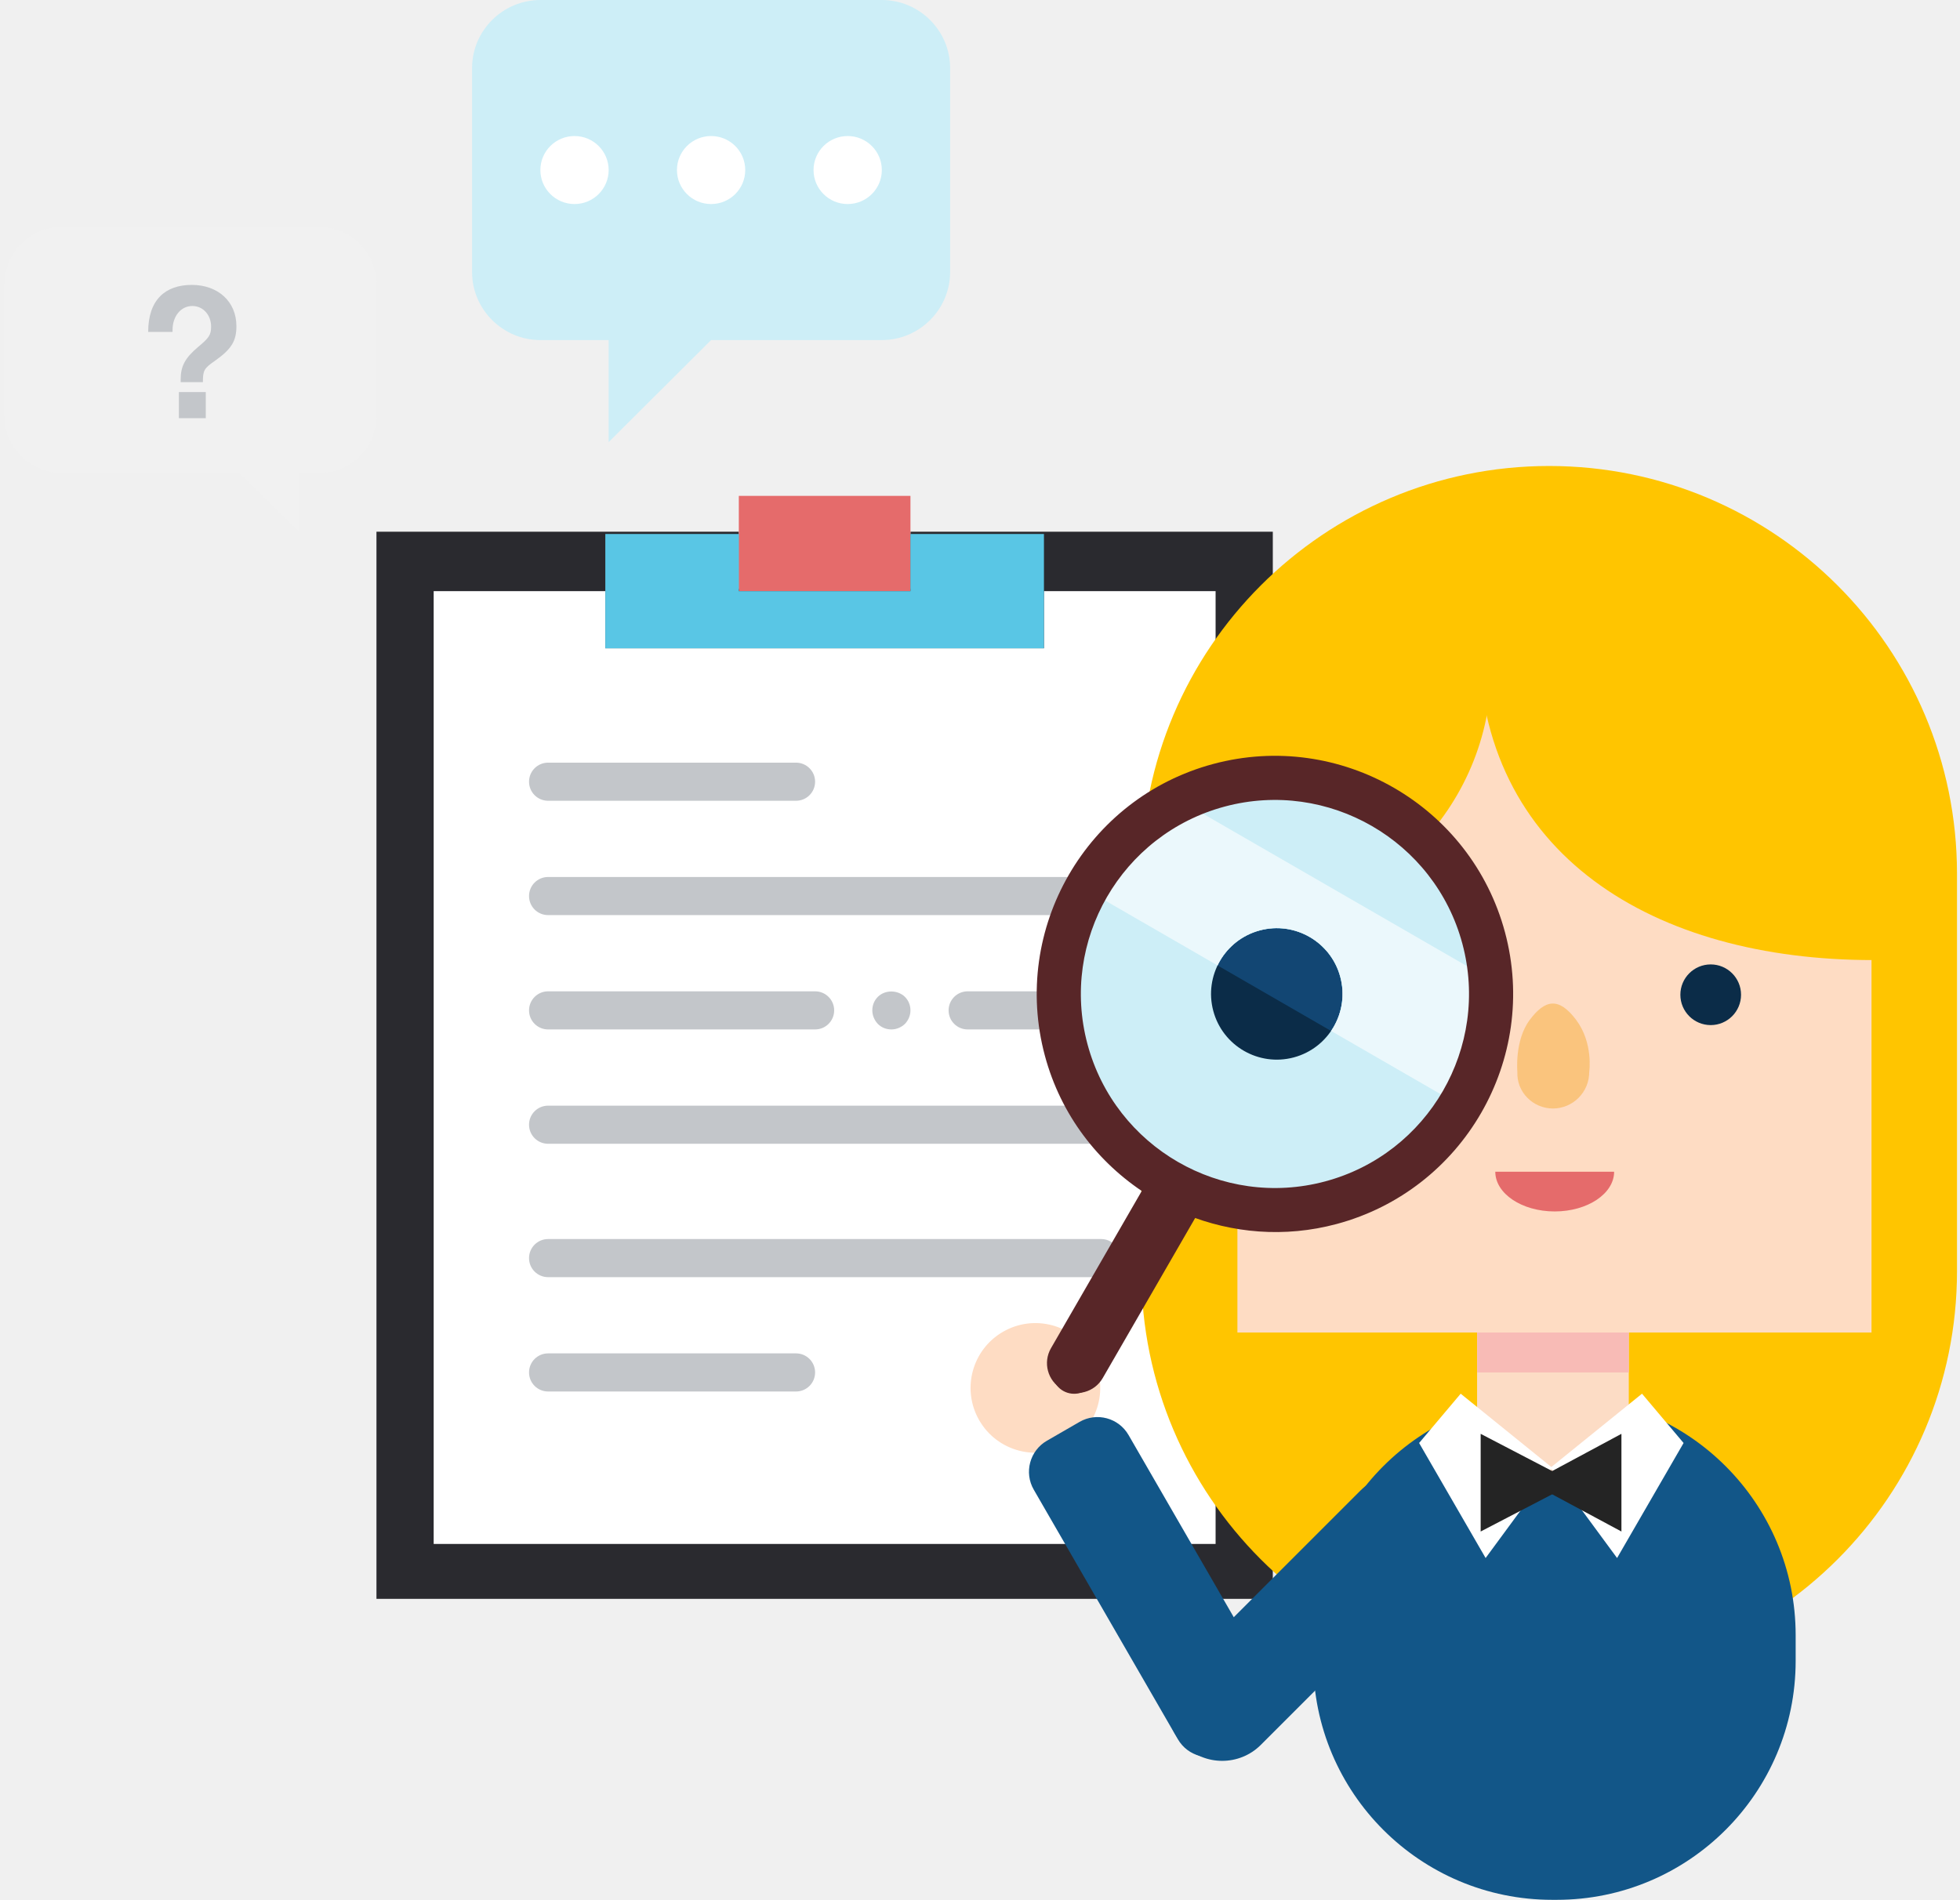
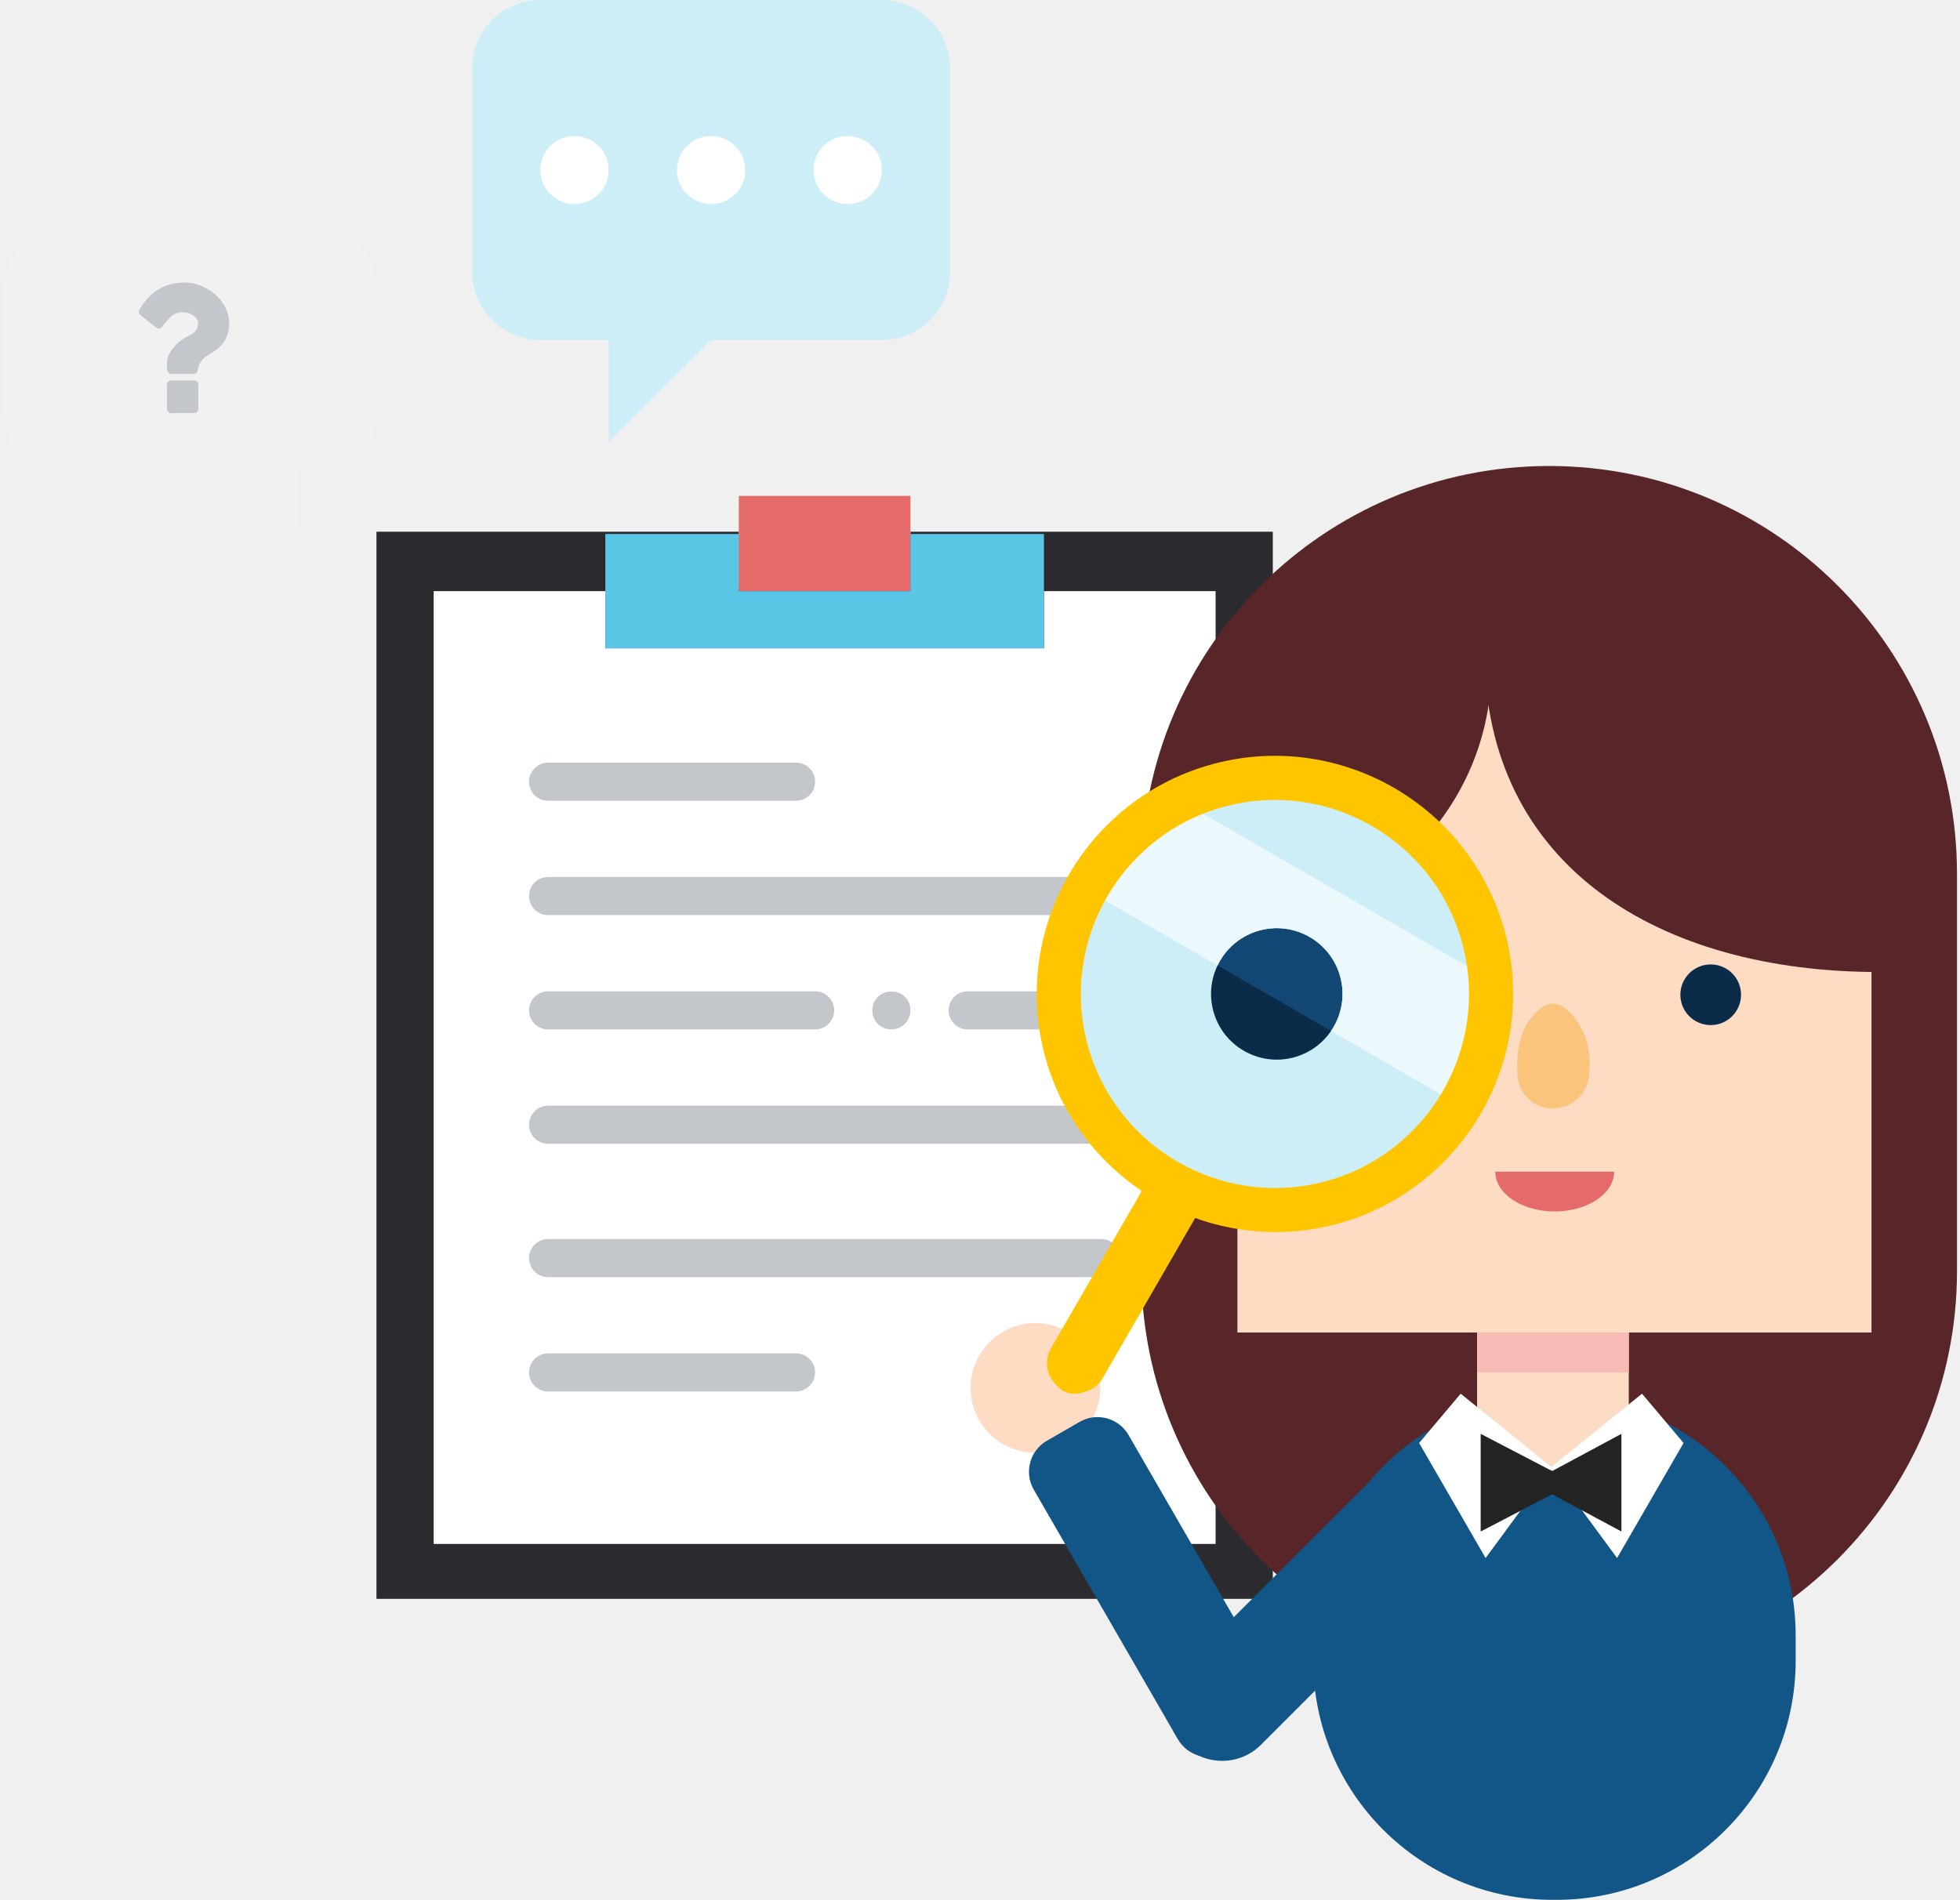
<svg xmlns="http://www.w3.org/2000/svg" width="328px" height="318px" viewBox="0 0 328 318" version="1.1">
  <defs />
  <g id="合作流程" stroke="none" stroke-width="1" fill="none" fill-rule="evenodd">
-     <g id="process-1">
-       <g id="Notes" transform="translate(63, 83)">
-         <polyline id="Fill-37" fill="#2A2A2F" points="102.128 6 89.362 6 89.362 15.569 60.638 15.569 60.638 6 0 6 0 184.621 150 184.621 150 6 102.128 6" />
-         <polygon id="Fill-38" fill="#E56B6B" points="60.638 0 89.362 0 89.362 15.948 60.638 15.948" />
-         <polyline id="Fill-39" fill="#FFFFFF" points="111.702 15.948 111.702 25.517 38.298 25.517 38.298 15.948 9.574 15.948 9.574 175.431 140.426 175.431 140.426 15.948 111.702 15.948" />
-         <polyline id="Fill-40" fill="#59C6E5" points="89.362 6.379 89.362 15.948 60.638 15.948 60.638 6.379 38.298 6.379 38.298 25.517 111.702 25.517 111.702 6.379 89.362 6.379" />
-         <g id="line" transform="translate(25.5132, 44.38242)" fill="#C3C6CA">
-           <path d="M44.7,6.652 L3.21,6.652 C1.445,6.652 0.019,5.226 0.019,3.462 C0.019,1.702 1.445,0.273 3.21,0.273 L44.7,0.273 C46.464,0.273 47.891,1.702 47.891,3.462 C47.891,5.226 46.464,6.652 44.7,6.652" id="Fill-41" />
-           <path d="M44.7,105.531 L3.21,105.531 C1.445,105.531 0.019,104.106 0.019,102.342 C0.019,100.578 1.445,99.152 3.21,99.152 L44.7,99.152 C46.464,99.152 47.891,100.578 47.891,102.342 C47.891,104.106 46.464,105.531 44.7,105.531" id="Fill-42" />
-           <path d="M95.763,25.79 L3.21,25.79 C1.445,25.79 0.019,24.364 0.019,22.6 C0.019,20.84 1.445,19.411 3.21,19.411 L95.763,19.411 C97.528,19.411 98.955,20.84 98.955,22.6 C98.955,24.364 97.528,25.79 95.763,25.79" id="Fill-43" />
-           <path d="M95.763,64.066 L3.21,64.066 C1.445,64.066 0.019,62.64 0.019,60.876 C0.019,59.116 1.445,57.687 3.21,57.687 L95.763,57.687 C97.528,57.687 98.955,59.116 98.955,60.876 C98.955,62.64 97.528,64.066 95.763,64.066" id="Fill-44" />
-           <path d="M95.763,86.393 L3.21,86.393 C1.445,86.393 0.019,84.968 0.019,83.204 C0.019,81.44 1.445,80.014 3.21,80.014 L95.763,80.014 C97.528,80.014 98.955,81.44 98.955,83.204 C98.955,84.968 97.528,86.393 95.763,86.393" id="Fill-45" />
-           <path d="M47.891,44.928 L3.21,44.928 C1.445,44.928 0.019,43.502 0.019,41.738 C0.019,39.978 1.445,38.549 3.21,38.549 L47.891,38.549 C49.656,38.549 51.083,39.978 51.083,41.738 C51.083,43.502 49.656,44.928 47.891,44.928" id="Fill-46" />
-           <path d="M95.763,44.928 L73.423,44.928 C71.658,44.928 70.231,43.502 70.231,41.738 C70.231,39.978 71.658,38.549 73.423,38.549 L95.763,38.549 C97.528,38.549 98.955,39.978 98.955,41.738 C98.955,43.502 97.528,44.928 95.763,44.928" id="Fill-47" />
-           <path d="M60.657,44.928 C59.792,44.928 58.994,44.609 58.391,44.003 C57.813,43.397 57.466,42.568 57.466,41.738 C57.466,40.877 57.785,40.08 58.391,39.474 C59.604,38.262 61.71,38.293 62.923,39.474 C63.526,40.08 63.849,40.877 63.849,41.738 C63.849,42.599 63.497,43.397 62.923,44.003 C62.313,44.577 61.516,44.928 60.657,44.928" id="Fill-48" />
-         </g>
-       </g>
-       <g id="girl" transform="translate(158, 78)">
-         <g id="miss" transform="translate(33, 0)">
-           <rect id="Rectangle-342-Copy-6" fill="#FFC500" x="0" y="0" width="136.498" height="203" rx="68.249" />
-           <rect id="Rectangle-348-Copy-3" fill="#125688" x="28.769" y="155.705" width="80.729" height="84.295" rx="40" />
-           <rect id="Rectangle-342-Copy-16" fill="#FCDCC5" x="56.186" y="126.252" width="25.387" height="45.702" rx="12.693" />
-           <polygon id="Fill-4-Copy" fill="#F8BBB6" points="56.2 151.723 81.58 151.723 81.58 145 56.2 145" />
-           <rect id="Rectangle-342-Copy-14" fill="#FEDCC3" x="16.076" y="34.255" width="106.116" height="110.786" />
-           <path d="M64.989,92.724 C67.552,89.296 69.864,88.836 72.771,92.724 C75.678,96.612 74.952,101.424 74.952,101.424 C74.963,104.806 72.238,107.548 68.844,107.548 L68.915,107.548 C65.531,107.548 62.781,104.8 62.927,101.422 C62.927,101.422 62.425,96.152 64.989,92.724 Z" id="Rectangle-342-Copy-15" fill="#FAC176" opacity="0.9" />
-           <path d="M100.359,88.506 C100.359,91.309 98.084,93.584 95.282,93.584 C92.479,93.584 90.204,91.309 90.204,88.506 C90.204,85.703 92.479,83.428 95.282,83.428 C98.084,83.428 100.359,85.703 100.359,88.506" id="Fill-49-Copy-4" fill="#0B2C48" />
-           <path d="M79.118,118.127 C79.118,121.799 74.665,124.775 69.177,124.775 C63.684,124.775 59.233,121.799 59.233,118.127 L79.118,118.127 Z" id="Fill-41-Copy-2" fill="#E56B6B" />
-           <path d="M15.914,76.289 C39.609,76.289 58.817,57.078 58.817,33.38 C58.817,33.38 37.047,33.38 15.437,33.38 C15.437,51.42 15.437,56.28 15.914,76.289 Z" id="Oval-50-Copy-2" fill="#FFC500" transform="translate(37.12737, 54.83431) scale(-1, 1) rotate(-270) translate(-37.12737, -54.83431) " />
-           <path d="M62.834,88.392 C99.287,88.392 116.73,58.836 116.73,22.377 C116.73,22.377 95.345,22.377 62.1,22.377 C62.1,50.131 62.1,57.609 62.834,88.392 Z" id="Oval-50-Copy-2" fill="#FFC500" transform="translate(89.41509, 55.38442) rotate(-270) translate(-89.41509, -55.38442) " />
-           <g id="Neckline" transform="translate(46.48412, 155.2817)" fill="#FFFFFF">
-             <polygon id="Fill-17" points="22.258 12.378 6.956 0 0 8.252 11.129 27.506" />
-             <polygon id="Fill-19" points="22 12.378 37.302 0 44.258 8.252 33.129 27.506" />
+     <g id="合作流程-copy" transform="translate(-295, -680)">
+       <g id="Group-24" transform="translate(0, 601)">
+         <g id="process-1" transform="translate(295, 79)">
+           <g id="pic1">
+             <g id="Notes" transform="translate(63, 83)">
+               <polyline id="Fill-37" fill="#2A2A2F" points="102.128 6 89.362 6 89.362 15.569 60.638 15.569 60.638 6 0 6 0 184.621 150 184.621 150 6 102.128 6" />
+               <polygon id="Fill-38" fill="#E56B6B" points="60.638 0 89.362 0 89.362 15.948 60.638 15.948" />
+               <polyline id="Fill-39" fill="#FFFFFF" points="111.702 15.948 111.702 25.517 38.298 25.517 38.298 15.948 9.574 15.948 9.574 175.431 140.426 175.431 140.426 15.948 111.702 15.948" />
+               <polyline id="Fill-40" fill="#59C6E5" points="89.362 6.379 89.362 15.948 60.638 15.948 60.638 6.379 38.298 6.379 38.298 25.517 111.702 25.517 111.702 6.379 89.362 6.379" />
+               <g id="line" transform="translate(25.5132, 44.38242)" fill="#C3C6CA">
+                 <path d="M44.7,6.652 L3.21,6.652 C1.445,6.652 0.019,5.226 0.019,3.462 C0.019,1.702 1.445,0.273 3.21,0.273 L44.7,0.273 C46.464,0.273 47.891,1.702 47.891,3.462 C47.891,5.226 46.464,6.652 44.7,6.652" id="Fill-41" />
+                 <path d="M44.7,105.531 L3.21,105.531 C1.445,105.531 0.019,104.106 0.019,102.342 C0.019,100.578 1.445,99.152 3.21,99.152 L44.7,99.152 C46.464,99.152 47.891,100.578 47.891,102.342 C47.891,104.106 46.464,105.531 44.7,105.531" id="Fill-42" />
+                 <path d="M95.763,25.79 L3.21,25.79 C1.445,25.79 0.019,24.364 0.019,22.6 C0.019,20.84 1.445,19.411 3.21,19.411 L95.763,19.411 C97.528,19.411 98.955,20.84 98.955,22.6 C98.955,24.364 97.528,25.79 95.763,25.79" id="Fill-43" />
+                 <path d="M95.763,64.066 L3.21,64.066 C1.445,64.066 0.019,62.64 0.019,60.876 C0.019,59.116 1.445,57.687 3.21,57.687 L95.763,57.687 C97.528,57.687 98.955,59.116 98.955,60.876 C98.955,62.64 97.528,64.066 95.763,64.066" id="Fill-44" />
+                 <path d="M95.763,86.393 L3.21,86.393 C1.445,86.393 0.019,84.968 0.019,83.204 C0.019,81.44 1.445,80.014 3.21,80.014 L95.763,80.014 C97.528,80.014 98.955,81.44 98.955,83.204 C98.955,84.968 97.528,86.393 95.763,86.393" id="Fill-45" />
+                 <path d="M47.891,44.928 L3.21,44.928 C1.445,44.928 0.019,43.502 0.019,41.738 C0.019,39.978 1.445,38.549 3.21,38.549 L47.891,38.549 C49.656,38.549 51.083,39.978 51.083,41.738 C51.083,43.502 49.656,44.928 47.891,44.928" id="Fill-46" />
+                 <path d="M95.763,44.928 L73.423,44.928 C71.658,44.928 70.231,43.502 70.231,41.738 C70.231,39.978 71.658,38.549 73.423,38.549 L95.763,38.549 C97.528,38.549 98.955,39.978 98.955,41.738 C98.955,43.502 97.528,44.928 95.763,44.928" id="Fill-47" />
+                 <path d="M60.657,44.928 C59.792,44.928 58.994,44.609 58.391,44.003 C57.813,43.397 57.466,42.568 57.466,41.738 C57.466,40.877 57.785,40.08 58.391,39.474 C59.604,38.262 61.71,38.293 62.923,39.474 C63.526,40.08 63.849,40.877 63.849,41.738 C63.849,42.599 63.497,43.397 62.923,44.003 C62.313,44.577 61.516,44.928 60.657,44.928" id="Fill-48" />
+               </g>
+             </g>
+             <g id="girl" transform="translate(158, 78)">
+               <g id="miss" transform="translate(33, 0)">
+                 <rect id="Rectangle-342-Copy-6" fill="#582628" x="0" y="0" width="136.498" height="203" rx="68.249" />
+                 <rect id="Rectangle-348-Copy-3" fill="#125688" x="28.769" y="155.705" width="80.729" height="84.295" rx="40" />
+                 <rect id="Rectangle-342-Copy-16" fill="#FCDCC5" x="56.186" y="126.252" width="25.387" height="45.702" rx="12.693" />
+                 <polygon id="Fill-4-Copy" fill="#F8BBB6" points="56.2 151.723 81.58 151.723 81.58 145 56.2 145" />
+                 <rect id="Rectangle-342-Copy-14" fill="#FEDCC3" x="16.076" y="34.255" width="106.116" height="110.786" />
+                 <path d="M64.989,92.724 C67.552,89.296 69.864,88.836 72.771,92.724 C75.678,96.612 74.952,101.424 74.952,101.424 C74.963,104.806 72.238,107.548 68.844,107.548 L68.915,107.548 C65.531,107.548 62.781,104.8 62.927,101.422 C62.927,101.422 62.425,96.152 64.989,92.724 Z" id="Rectangle-342-Copy-15" fill="#FAC176" opacity="0.9" />
+                 <path d="M100.359,88.506 C100.359,91.309 98.084,93.584 95.282,93.584 C92.479,93.584 90.204,91.309 90.204,88.506 C90.204,85.703 92.479,83.428 95.282,83.428 C98.084,83.428 100.359,85.703 100.359,88.506" id="Fill-49-Copy-4" fill="#0B2C48" />
+                 <path d="M79.118,118.127 C79.118,121.799 74.665,124.775 69.177,124.775 C63.684,124.775 59.233,121.799 59.233,118.127 L79.118,118.127 Z" id="Fill-41-Copy-2" fill="#E56B6B" />
+                 <path d="M15.914,76.289 C39.609,76.289 58.817,57.078 58.817,33.38 C58.817,33.38 37.047,33.38 15.437,33.38 C15.437,51.42 15.437,56.28 15.914,76.289 Z" id="Oval-50-Copy-2" fill="#582628" transform="translate(37.12737, 54.83431) scale(-1, 1) rotate(-270) translate(-37.12737, -54.83431) " />
+                 <path d="M63.834,90.392 C100.287,90.392 117.73,60.836 117.73,24.377 C117.73,24.377 96.345,24.377 63.1,24.377 C63.1,52.131 63.1,59.609 63.834,90.392 Z" id="Oval-50-Copy-2" fill="#582628" transform="translate(90.41509, 57.38442) rotate(-270) translate(-90.41509, -57.38442) " />
+                 <g id="Neckline" transform="translate(46.48412, 155.2817)" fill="#FFFFFF">
+                   <polygon id="Fill-17" points="22.258 12.378 6.956 0 0 8.252 11.129 27.506" />
+                   <polygon id="Fill-19" points="22 12.378 37.302 0 44.258 8.252 33.129 27.506" />
+                 </g>
+                 <g id="Bow" transform="translate(56.78528, 162)" fill="#242424">
+                   <polygon id="Fill-23" points="0 16.35 0 0 15.704 8.175" />
+                   <polygon id="Fill-25" points="23.556 16.35 23.556 0 8.343 8.175" />
+                 </g>
+               </g>
+               <g id="hand" transform="translate(15.47795, 154.3693) rotate(-30) translate(-15.47795, -154.3693) translate(4.477946, 143.3693)" fill="#FEDCC3">
+                 <circle id="Oval-27" cx="10.85" cy="10.85" r="10.85" />
+               </g>
+               <g id="Group" transform="translate(12, 157)" fill="#125688">
+                 <rect id="Rectangle-342-Copy" transform="translate(49.34642, 35.76469) rotate(-315) translate(-49.34642, -35.76469) " x="40.191" y="5.655" width="18.311" height="60.22" rx="9.155" />
+                 <rect id="Rectangle-342-Copy-2" transform="translate(22.98369, 30.65356) scale(-1, 1) rotate(-330) translate(-22.98369, -30.65356) " x="13.828" y="0.544" width="18.311" height="60.22" rx="6" />
+               </g>
+             </g>
+             <g id="search" transform="translate(209.4567, 175.7737) rotate(-330) translate(-209.4567, -175.7737) translate(141.9567, 108.7737)">
+               <g id="Group-19-Copy" transform="translate(67.5, 67) scale(-1, 1) rotate(-315) translate(-67.5, -67) translate(21, 19)">
+                 <path d="M76.336,40.166 C76.336,60.145 60.145,76.336 40.17,76.336 C20.191,76.336 4,60.145 4,40.166 C4,20.194 20.191,4 40.17,4 C60.145,4 76.336,20.194 76.336,40.166" id="Fill-2142" fill="#CDEEF7" />
+                 <path d="M51,40.002 C51,46.074 46.072,51.003 40,51.003 C33.928,51.003 29,46.074 29,40.002 C29,33.929 33.928,29 40,29 C46.072,29 51,33.929 51,40.002" id="Fill-49-Copy-5" fill="#0B2C48" />
+                 <path d="M48.796,3 L2,49.796 C4.607,56.479 9.126,62.191 14.905,66.26 L65.26,15.908 C61.191,10.126 55.479,5.607 48.796,3" id="Fill-2143" fill="#FFFFFF" opacity="0.6" style="mix-blend-mode: overlay;" />
+                 <path d="M91.791,89.756 L69.748,66.702 C76.195,59.616 80.161,50.241 80.161,39.929 C80.161,17.952 62.282,0.07 40.302,0.07 C18.318,0.07 0.44,17.952 0.44,39.929 C0.44,61.909 18.318,79.794 40.302,79.794 C49.315,79.794 57.612,76.748 64.298,71.686 L86.456,94.859 C87.18,95.616 88.151,96 89.122,96 C90.041,96 90.957,95.66 91.677,94.977 C93.146,93.57 93.202,91.23 91.791,89.756 L91.791,89.756 L91.791,89.756 Z M7.825,39.929 C7.825,22.021 22.394,7.455 40.302,7.455 C58.206,7.455 72.776,22.021 72.776,39.929 C72.776,57.84 58.206,72.41 40.302,72.41 C22.394,72.41 7.825,57.84 7.825,39.929 L7.825,39.929 L7.825,39.929 Z" id="Fill-2144" fill="#FFC500" />
+               </g>
+               <rect id="Rectangle-342-Copy-3" fill="#FFC500" transform="translate(68.36602, 110.817) scale(-1, 1) rotate(-360) translate(-68.36602, -110.817) " x="63.366" y="89.634" width="10" height="42.366" rx="5" />
+             </g>
+             <g id="?" transform="translate(31.5, 63.5) scale(-1, 1) translate(-31.5, -63.5) translate(0, 38)">
+               <g id="Group-13">
+                 <path d="M62.245,9.544 C62.245,4.274 57.972,0 52.703,0 L9.543,0 C4.273,0 0,4.274 0,9.544 L0,31.625 C0,36.896 4.273,41.169 9.543,41.169 L52.703,41.169 C57.972,41.169 62.245,36.896 62.245,31.625 L62.245,9.544" id="Fill-162" fill="#F1F1F1" />
+                 <g id="question-22" transform="translate(31.5, 21) scale(-1, 1) translate(-31.5, -21) translate(23, 9)" fill="#C3C6CA">
+                   <g id="Fontawesome">
+                     <g id="Font-Awesome-Icon-Pack">
+                       <g id="question22" transform="translate(0.169406, 0.104831)">
+                         <g id="Group">
+                           <path d="M9.364,16.578 L5.438,16.578 C5.264,16.578 5.111,16.647 4.98,16.783 C4.849,16.92 4.784,17.079 4.784,17.261 L4.784,21.361 C4.784,21.543 4.85,21.703 4.98,21.839 C5.111,21.976 5.264,22.045 5.438,22.045 L9.364,22.045 C9.539,22.045 9.692,21.976 9.822,21.839 C9.953,21.703 10.019,21.543 10.019,21.361 L10.019,17.261 C10.019,17.079 9.953,16.92 9.822,16.783 C9.692,16.646 9.539,16.578 9.364,16.578 L9.364,16.578 L9.364,16.578 Z" id="Shape" />
+                           <path d="M14.517,4.305 C14.07,3.445 13.492,2.72 12.783,2.127 C12.075,1.535 11.278,1.062 10.395,0.709 C9.512,0.357 8.634,0.18 7.761,0.18 C4.446,0.18 1.916,1.695 0.171,4.724 C0.084,4.872 0.054,5.031 0.081,5.202 C0.109,5.373 0.193,5.515 0.335,5.629 L3.018,7.764 C3.159,7.855 3.296,7.901 3.427,7.901 C3.623,7.901 3.792,7.81 3.934,7.628 C4.719,6.603 5.302,5.948 5.684,5.663 C6.153,5.333 6.742,5.168 7.451,5.168 C8.116,5.168 8.702,5.35 9.209,5.714 C9.716,6.079 9.969,6.5 9.969,6.978 C9.969,7.513 9.833,7.946 9.561,8.277 C9.288,8.607 8.83,8.926 8.186,9.233 C7.336,9.632 6.556,10.25 5.847,11.087 C5.138,11.923 4.784,12.815 4.784,13.76 L4.784,14.529 C4.784,14.745 4.841,14.958 4.956,15.169 C5.07,15.38 5.209,15.485 5.373,15.485 L9.299,15.485 C9.473,15.485 9.626,15.397 9.757,15.22 C9.887,15.044 9.953,14.859 9.953,14.665 C9.953,14.381 10.103,13.999 10.403,13.521 C10.703,13.043 11.076,12.672 11.523,12.41 C11.948,12.16 12.281,11.958 12.521,11.804 C12.761,11.651 13.075,11.402 13.462,11.061 C13.849,10.719 14.149,10.38 14.361,10.044 C14.574,9.709 14.765,9.273 14.934,8.738 C15.103,8.202 15.188,7.627 15.188,7.012 C15.188,6.067 14.964,5.165 14.517,4.305 L14.517,4.305 L14.517,4.305 Z" id="Shape" />
+                         </g>
+                       </g>
+                     </g>
+                   </g>
+                 </g>
+                 <polyline id="Fill-163" fill="#F1F1F1" points="25.071 39.124 13.051 50.88 13.051 35.144" />
+               </g>
+             </g>
+             <g id="..." transform="translate(79, 0)">
+               <g id="Group">
+                 <path d="M68.571,0 L11.429,0 C5.143,0 0,5.123 0,11.385 L0,45.538 C0,51.8 5.143,56.923 11.429,56.923 L22.857,56.923 L22.857,74 L40,56.923 L68.571,56.923 C74.857,56.923 80,51.8 80,45.538 L80,11.385 C80,5.123 74.857,0 68.571,0 L68.571,0 Z" id="Shape" fill="#CDEEF7" />
+                 <ellipse id="Oval" fill="#FFFFFF" cx="17.143" cy="28.462" rx="5.714" ry="5.692" />
+                 <ellipse id="Oval" fill="#FFFFFF" cx="40" cy="28.462" rx="5.714" ry="5.692" />
+                 <ellipse id="Oval" fill="#FFFFFF" cx="62.857" cy="28.462" rx="5.714" ry="5.692" />
+               </g>
+             </g>
          </g>
-           <g id="Bow" transform="translate(56.78528, 162)" fill="#242424">
-             <polygon id="Fill-23" points="0 16.35 0 0 15.704 8.175" />
-             <polygon id="Fill-25" points="23.556 16.35 23.556 0 8.343 8.175" />
-           </g>
-         </g>
-         <g id="hand" transform="translate(15.47795, 154.3693) rotate(-30) translate(-15.47795, -154.3693) translate(4.477946, 143.3693)" fill="#FEDCC3">
-           <circle id="Oval-27" cx="10.85" cy="10.85" r="10.85" />
-         </g>
-         <g id="Group" transform="translate(12, 157)" fill="#125688">
-           <rect id="Rectangle-342-Copy" transform="translate(49.34642, 35.76469) rotate(-315) translate(-49.34642, -35.76469) " x="40.191" y="5.655" width="18.311" height="60.22" rx="9.155" />
-           <rect id="Rectangle-342-Copy-2" transform="translate(22.98369, 30.65356) scale(-1, 1) rotate(-330) translate(-22.98369, -30.65356) " x="13.828" y="0.544" width="18.311" height="60.22" rx="6" />
-         </g>
-       </g>
-       <g id="search" transform="translate(209.4567, 175.7737) rotate(-330) translate(-209.4567, -175.7737) translate(141.9567, 108.7737)">
-         <g id="Group-19-Copy" transform="translate(67.5, 67) scale(-1, 1) rotate(-315) translate(-67.5, -67) translate(21, 19)">
-           <path d="M76.336,40.166 C76.336,60.145 60.145,76.336 40.17,76.336 C20.191,76.336 4,60.145 4,40.166 C4,20.194 20.191,4 40.17,4 C60.145,4 76.336,20.194 76.336,40.166" id="Fill-2142" fill="#CDEEF7" />
-           <path d="M51,40.002 C51,46.074 46.072,51.003 40,51.003 C33.928,51.003 29,46.074 29,40.002 C29,33.929 33.928,29 40,29 C46.072,29 51,33.929 51,40.002" id="Fill-49-Copy-5" fill="#0B2C48" />
-           <path d="M48.796,3 L2,49.796 C4.607,56.479 9.126,62.191 14.905,66.26 L65.26,15.908 C61.191,10.126 55.479,5.607 48.796,3" id="Fill-2143" fill="#FFFFFF" opacity="0.6" style="mix-blend-mode: overlay;" />
-           <path d="M91.791,89.756 L69.748,66.702 C76.195,59.616 80.161,50.241 80.161,39.929 C80.161,17.952 62.282,0.07 40.302,0.07 C18.318,0.07 0.44,17.952 0.44,39.929 C0.44,61.909 18.318,79.794 40.302,79.794 C49.315,79.794 57.612,76.748 64.298,71.686 L86.456,94.859 C87.18,95.616 88.151,96 89.122,96 C90.041,96 90.957,95.66 91.677,94.977 C93.146,93.57 93.202,91.23 91.791,89.756 L91.791,89.756 L91.791,89.756 Z M7.825,39.929 C7.825,22.021 22.394,7.455 40.302,7.455 C58.206,7.455 72.776,22.021 72.776,39.929 C72.776,57.84 58.206,72.41 40.302,72.41 C22.394,72.41 7.825,57.84 7.825,39.929 L7.825,39.929 L7.825,39.929 Z" id="Fill-2144" fill="#582628" />
-         </g>
-         <rect id="Rectangle-342-Copy-3" fill="#582628" transform="translate(68.36602, 110.817) scale(-1, 1) rotate(-360) translate(-68.36602, -110.817) " x="63.366" y="89.634" width="10" height="42.366" rx="5" />
-       </g>
-       <g id="?" transform="translate(31.5, 63.5) scale(-1, 1) translate(-31.5, -63.5) translate(0, 38)">
-         <g id="Group-13">
-           <path d="M62.245,9.544 C62.245,4.274 57.972,0 52.703,0 L9.543,0 C4.273,0 0,4.274 0,9.544 L0,31.625 C0,36.896 4.273,41.169 9.543,41.169 L52.703,41.169 C57.972,41.169 62.245,36.896 62.245,31.625 L62.245,9.544" id="Fill-162" fill="#F1F1F1" />
-           <text id="?" transform="translate(31.5, 21) scale(-1, 1) translate(-31.5, -21) " font-family="HelveticaNeue-Bold, Helvetica Neue" font-size="30" font-weight="bold" fill="#C3C6CA">
-             <tspan x="23" y="32">?</tspan>
-           </text>
-           <polyline id="Fill-163" fill="#F1F1F1" points="25.071 39.124 13.051 50.88 13.051 35.144" />
-         </g>
-       </g>
-       <g id="..." transform="translate(79, 0)">
-         <g id="Group">
-           <path d="M68.571,0 L11.429,0 C5.143,0 0,5.123 0,11.385 L0,45.538 C0,51.8 5.143,56.923 11.429,56.923 L22.857,56.923 L22.857,74 L40,56.923 L68.571,56.923 C74.857,56.923 80,51.8 80,45.538 L80,11.385 C80,5.123 74.857,0 68.571,0 L68.571,0 Z" id="Shape" fill="#CDEEF7" />
-           <ellipse id="Oval" fill="#FFFFFF" cx="17.143" cy="28.462" rx="5.714" ry="5.692" />
-           <ellipse id="Oval" fill="#FFFFFF" cx="40" cy="28.462" rx="5.714" ry="5.692" />
-           <ellipse id="Oval" fill="#FFFFFF" cx="62.857" cy="28.462" rx="5.714" ry="5.692" />
        </g>
      </g>
    </g>
  </g>
</svg>
